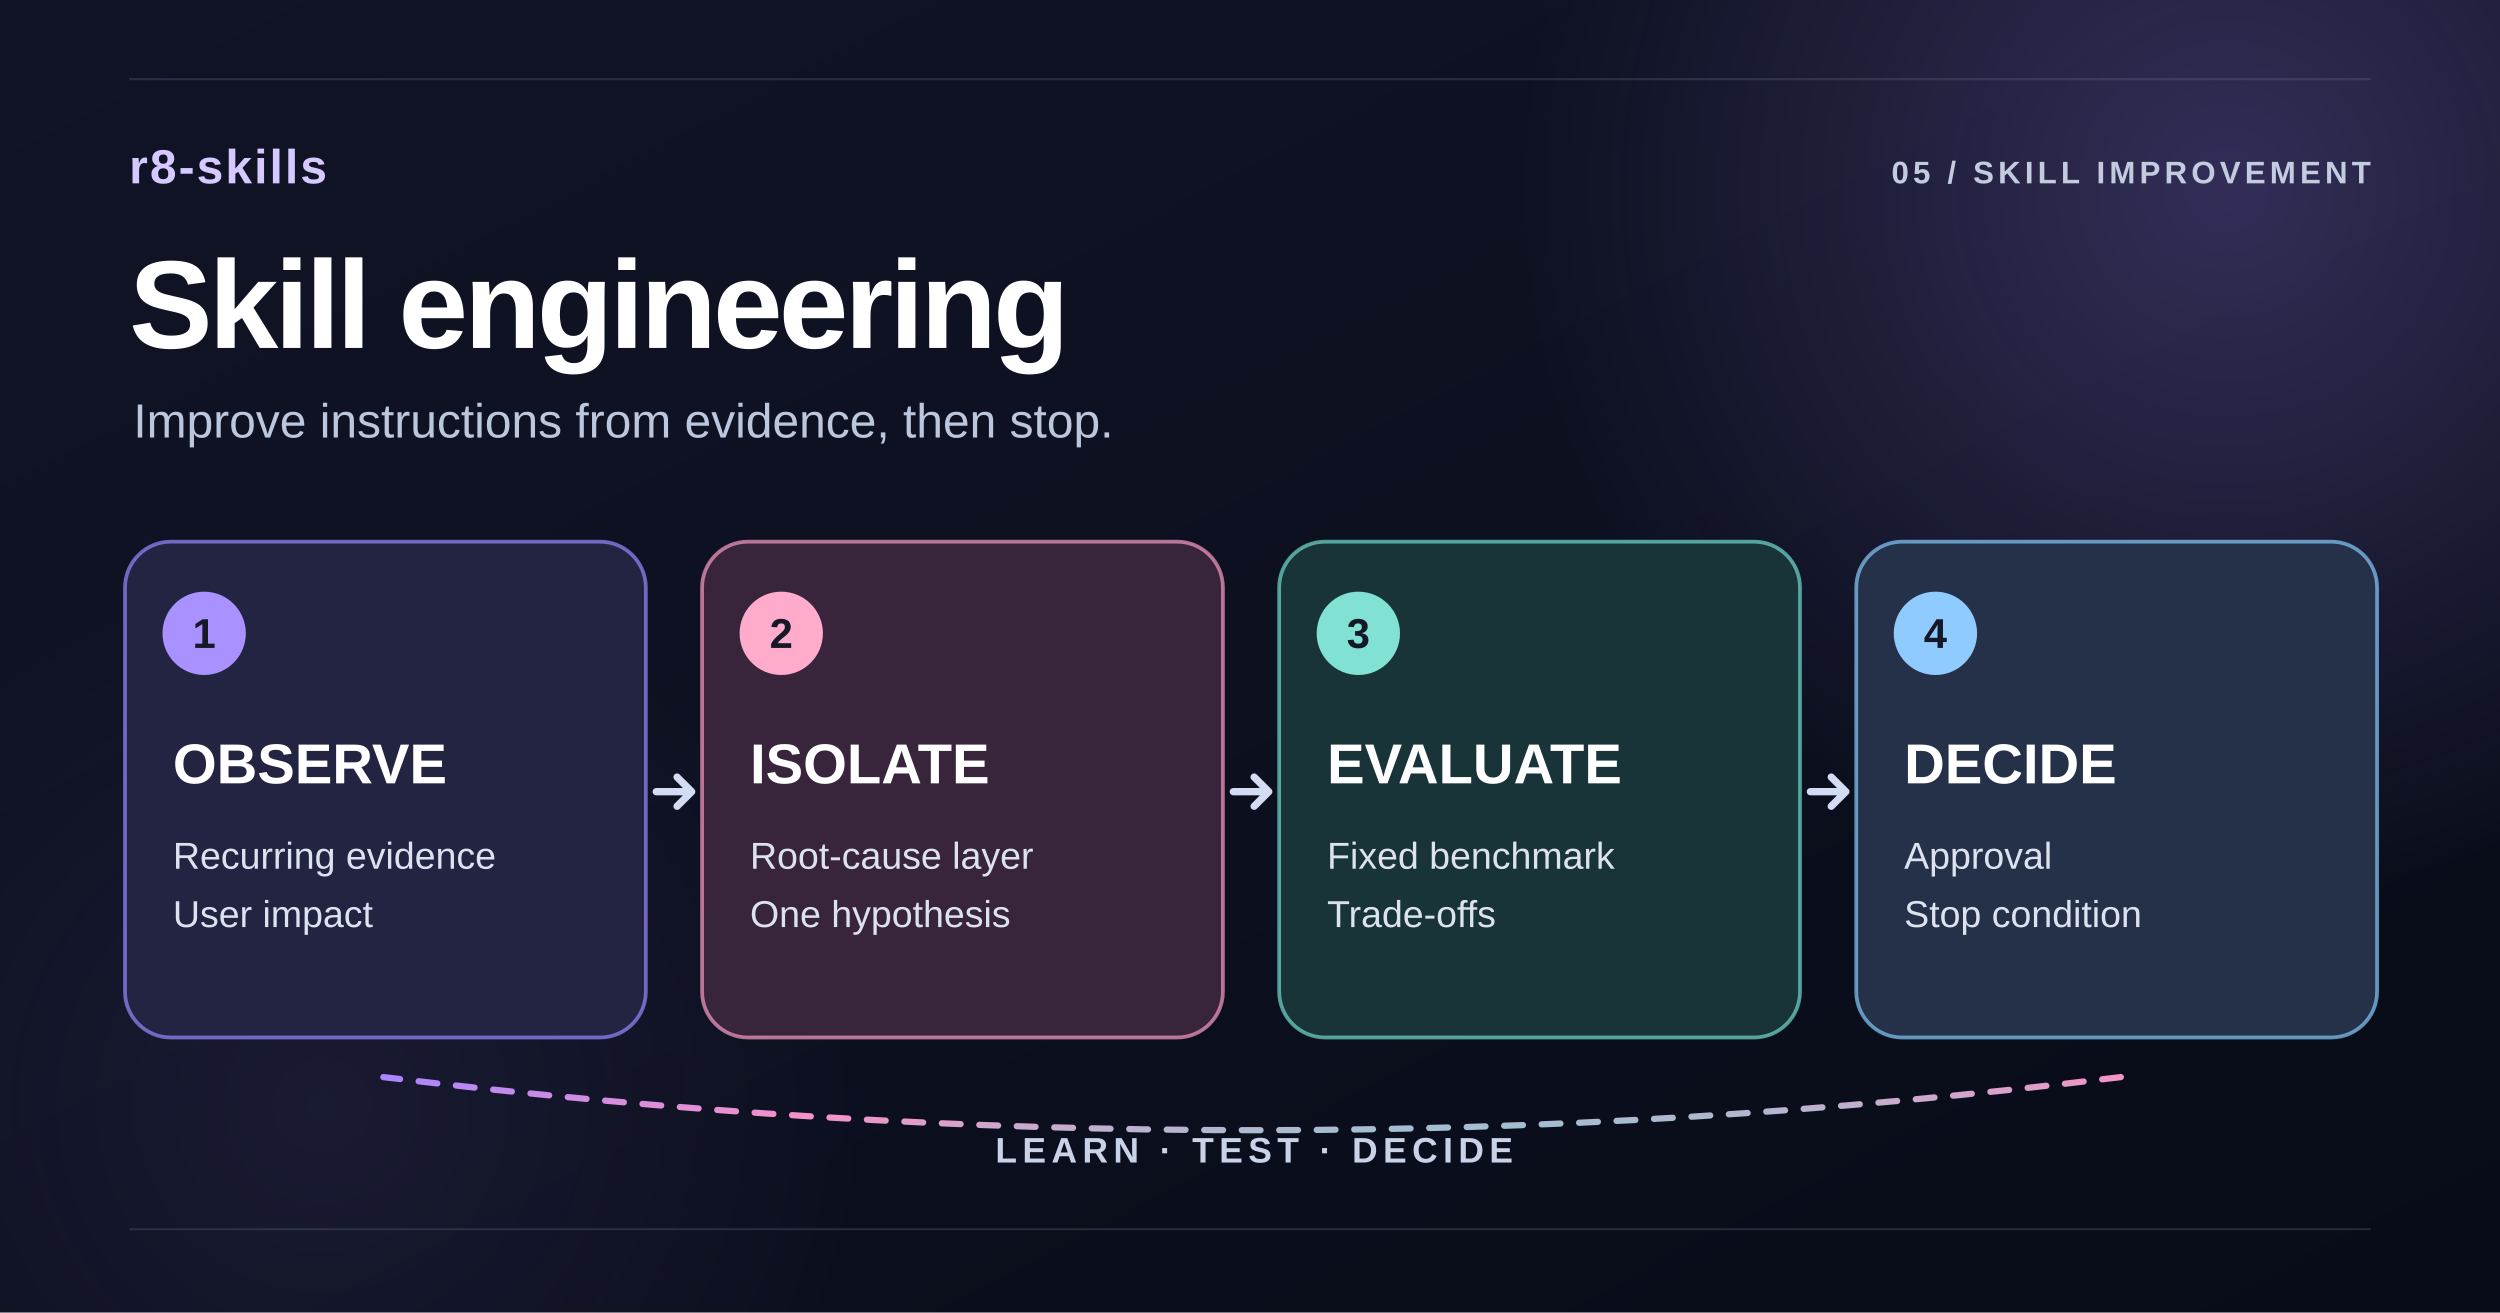
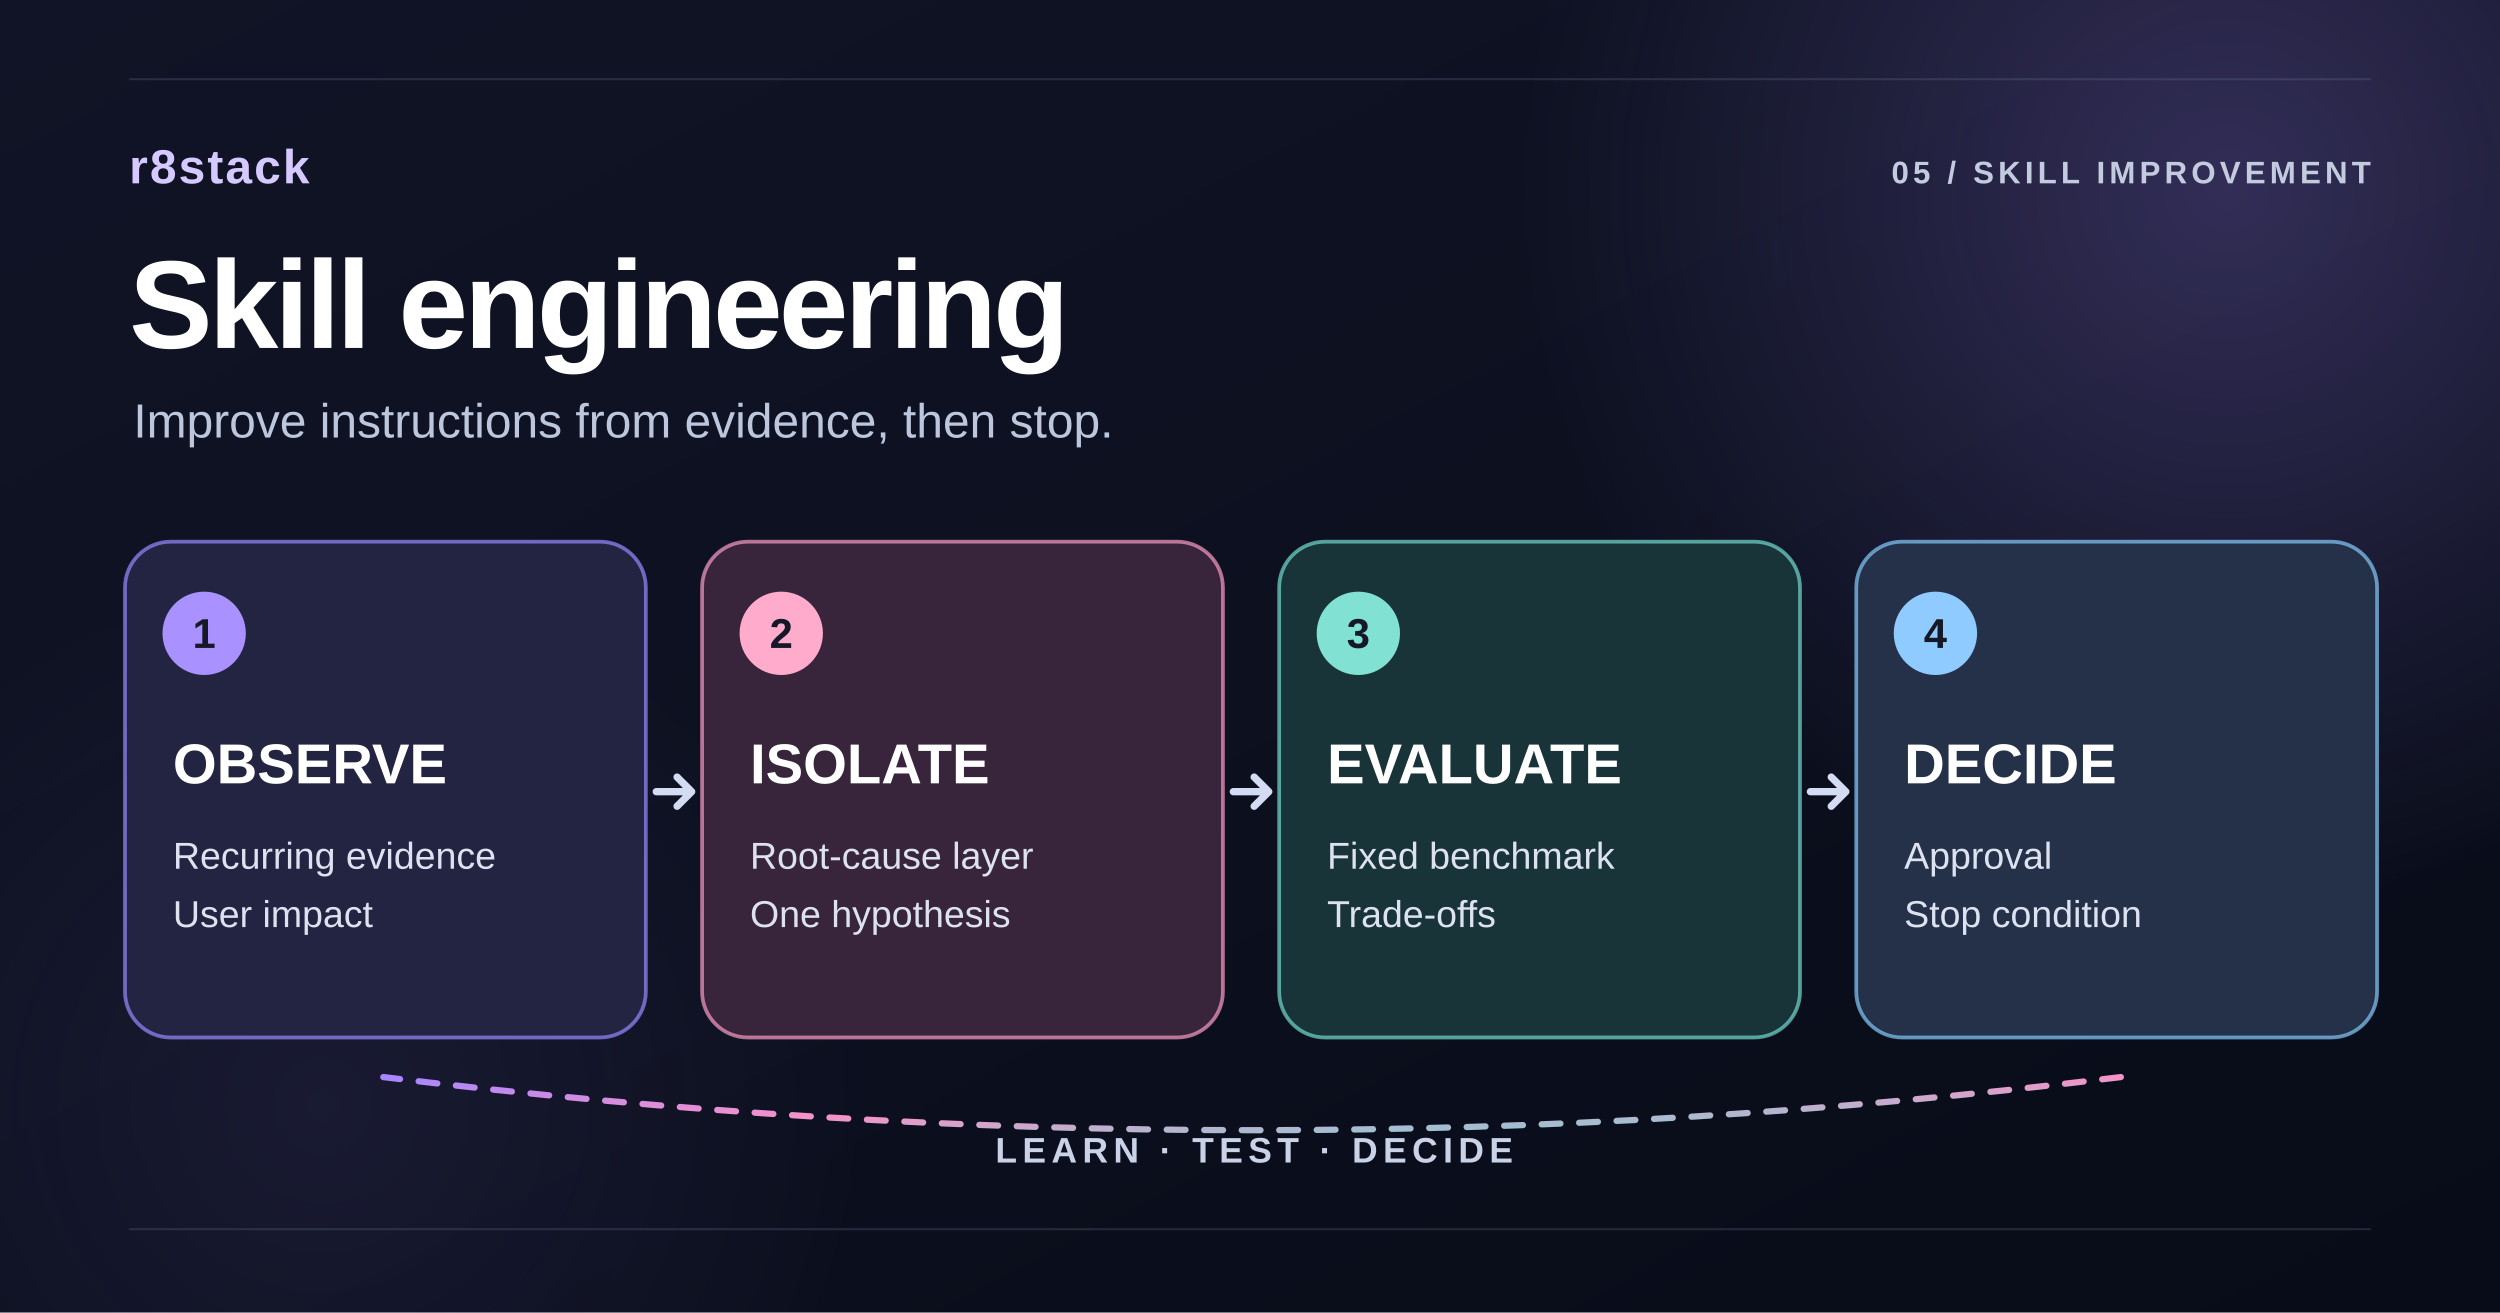
<svg xmlns="http://www.w3.org/2000/svg" viewBox="0 0 1200 630" width="1200" height="630" role="img" aria-labelledby="title description">
  <defs>
    <linearGradient id="background" x1="0" y1="0" x2="1" y2="1">
      <stop offset="0%" stop-color="#101426" />
      <stop offset="100%" stop-color="#080c18" />
    </linearGradient>
    <linearGradient id="edge" x1="0" y1="0" x2="1" y2="1">
      <stop offset="0%" stop-color="#a786ff" />
      <stop offset="50%" stop-color="#f692c8" />
      <stop offset="100%" stop-color="#65dfd6" />
    </linearGradient>
    <radialGradient id="glow">
      <stop offset="0%" stop-color="#a786ff" stop-opacity=".25" />
      <stop offset="100%" stop-color="#a786ff" stop-opacity="0" />
    </radialGradient>
  </defs>
  <rect width="1200" height="630" fill="url(#background)" />
  <circle cx="1070" cy="90" r="345" fill="url(#glow)" />
  <circle cx="155" cy="530" r="260" fill="url(#glow)" opacity=".35" />
  <path d="M62 38h1076M62 590h1076" stroke="#64708c" stroke-opacity=".28" />
-   <text x="62" y="88" fill="#d5c9ff" font-size="23" font-family="Arial,Helvetica,sans-serif" letter-spacing="1" font-weight="700">r8-skills</text>
+   <text x="62" y="88" fill="#d5c9ff" font-size="23" font-family="Arial,Helvetica,sans-serif" letter-spacing="1" font-weight="700">r8stack</text>
  <text x="1138" y="88" fill="#c3ccdf" text-anchor="end" font-size="15" font-family="Arial,Helvetica,sans-serif" letter-spacing="2" font-weight="700">05 / SKILL IMPROVEMENT</text>
  <text x="62" y="167" fill="#ffffff" font-size="60" font-family="Arial,Helvetica,sans-serif" font-weight="800" letter-spacing="-1.8">Skill engineering</text>
  <text x="64" y="210" fill="#bcc7dd" font-size="23" font-family="Arial,Helvetica,sans-serif">Improve instructions from evidence, then stop.</text>
  <g stroke-width="1.8">
    <rect x="60" y="260" width="250" height="238" rx="22" fill="#222441" stroke="#9889ff" stroke-opacity=".7" />
    <rect x="337" y="260" width="250" height="238" rx="22" fill="#38253c" stroke="#fa9cc3" stroke-opacity=".7" />
    <rect x="614" y="260" width="250" height="238" rx="22" fill="#193439" stroke="#71dbce" stroke-opacity=".7" />
    <rect x="891" y="260" width="250" height="238" rx="22" fill="#243148" stroke="#85cafa" stroke-opacity=".7" />
  </g>
  <g>
    <circle cx="98" cy="304" r="20" fill="#a992ff" />
    <circle cx="375" cy="304" r="20" fill="#ffabcb" />
    <circle cx="652" cy="304" r="20" fill="#81e1d2" />
    <circle cx="929" cy="304" r="20" fill="#8fcbff" />
  </g>
  <g fill="#151827" font-family="Arial,Helvetica,sans-serif" font-weight="800" font-size="20" text-anchor="middle">
    <text x="98" y="311">1</text>
    <text x="375" y="311">2</text>
    <text x="652" y="311">3</text>
    <text x="929" y="311">4</text>
  </g>
  <g fill="#ffffff" font-family="Arial,Helvetica,sans-serif" font-size="27" font-weight="800">
    <text x="83" y="376">OBSERVE</text>
    <text x="360" y="376">ISOLATE</text>
    <text x="637" y="376">EVALUATE</text>
    <text x="914" y="376">DECIDE</text>
  </g>
  <g fill="#dce2f0" font-family="Arial,Helvetica,sans-serif" font-size="18">
    <text x="83" y="417">Recurring evidence</text>
    <text x="83" y="445">User impact</text>
    <text x="360" y="417">Root-cause layer</text>
    <text x="360" y="445">One hypothesis</text>
    <text x="637" y="417">Fixed benchmark</text>
    <text x="637" y="445">Trade-offs</text>
    <text x="914" y="417">Approval</text>
    <text x="914" y="445">Stop condition</text>
  </g>
  <g fill="none" stroke="#d4dcf3" stroke-width="3.5" stroke-linecap="round" stroke-linejoin="round">
    <path d="M315 380h17m-7-7 7 7-7 7" />
    <path d="M592 380h17m-7-7 7 7-7 7" />
    <path d="M869 380h17m-7-7 7 7-7 7" />
  </g>
  <path d="M1018 517 Q603 568 184 517" fill="none" stroke="url(#edge)" stroke-width="3" stroke-dasharray="9 9" stroke-linecap="round" />
  <text x="602" y="558" text-anchor="middle" fill="#c9d2e7" font-size="17" font-family="Arial,Helvetica,sans-serif" letter-spacing="2.6" font-weight="700">LEARN · TEST · DECIDE</text>
</svg>
